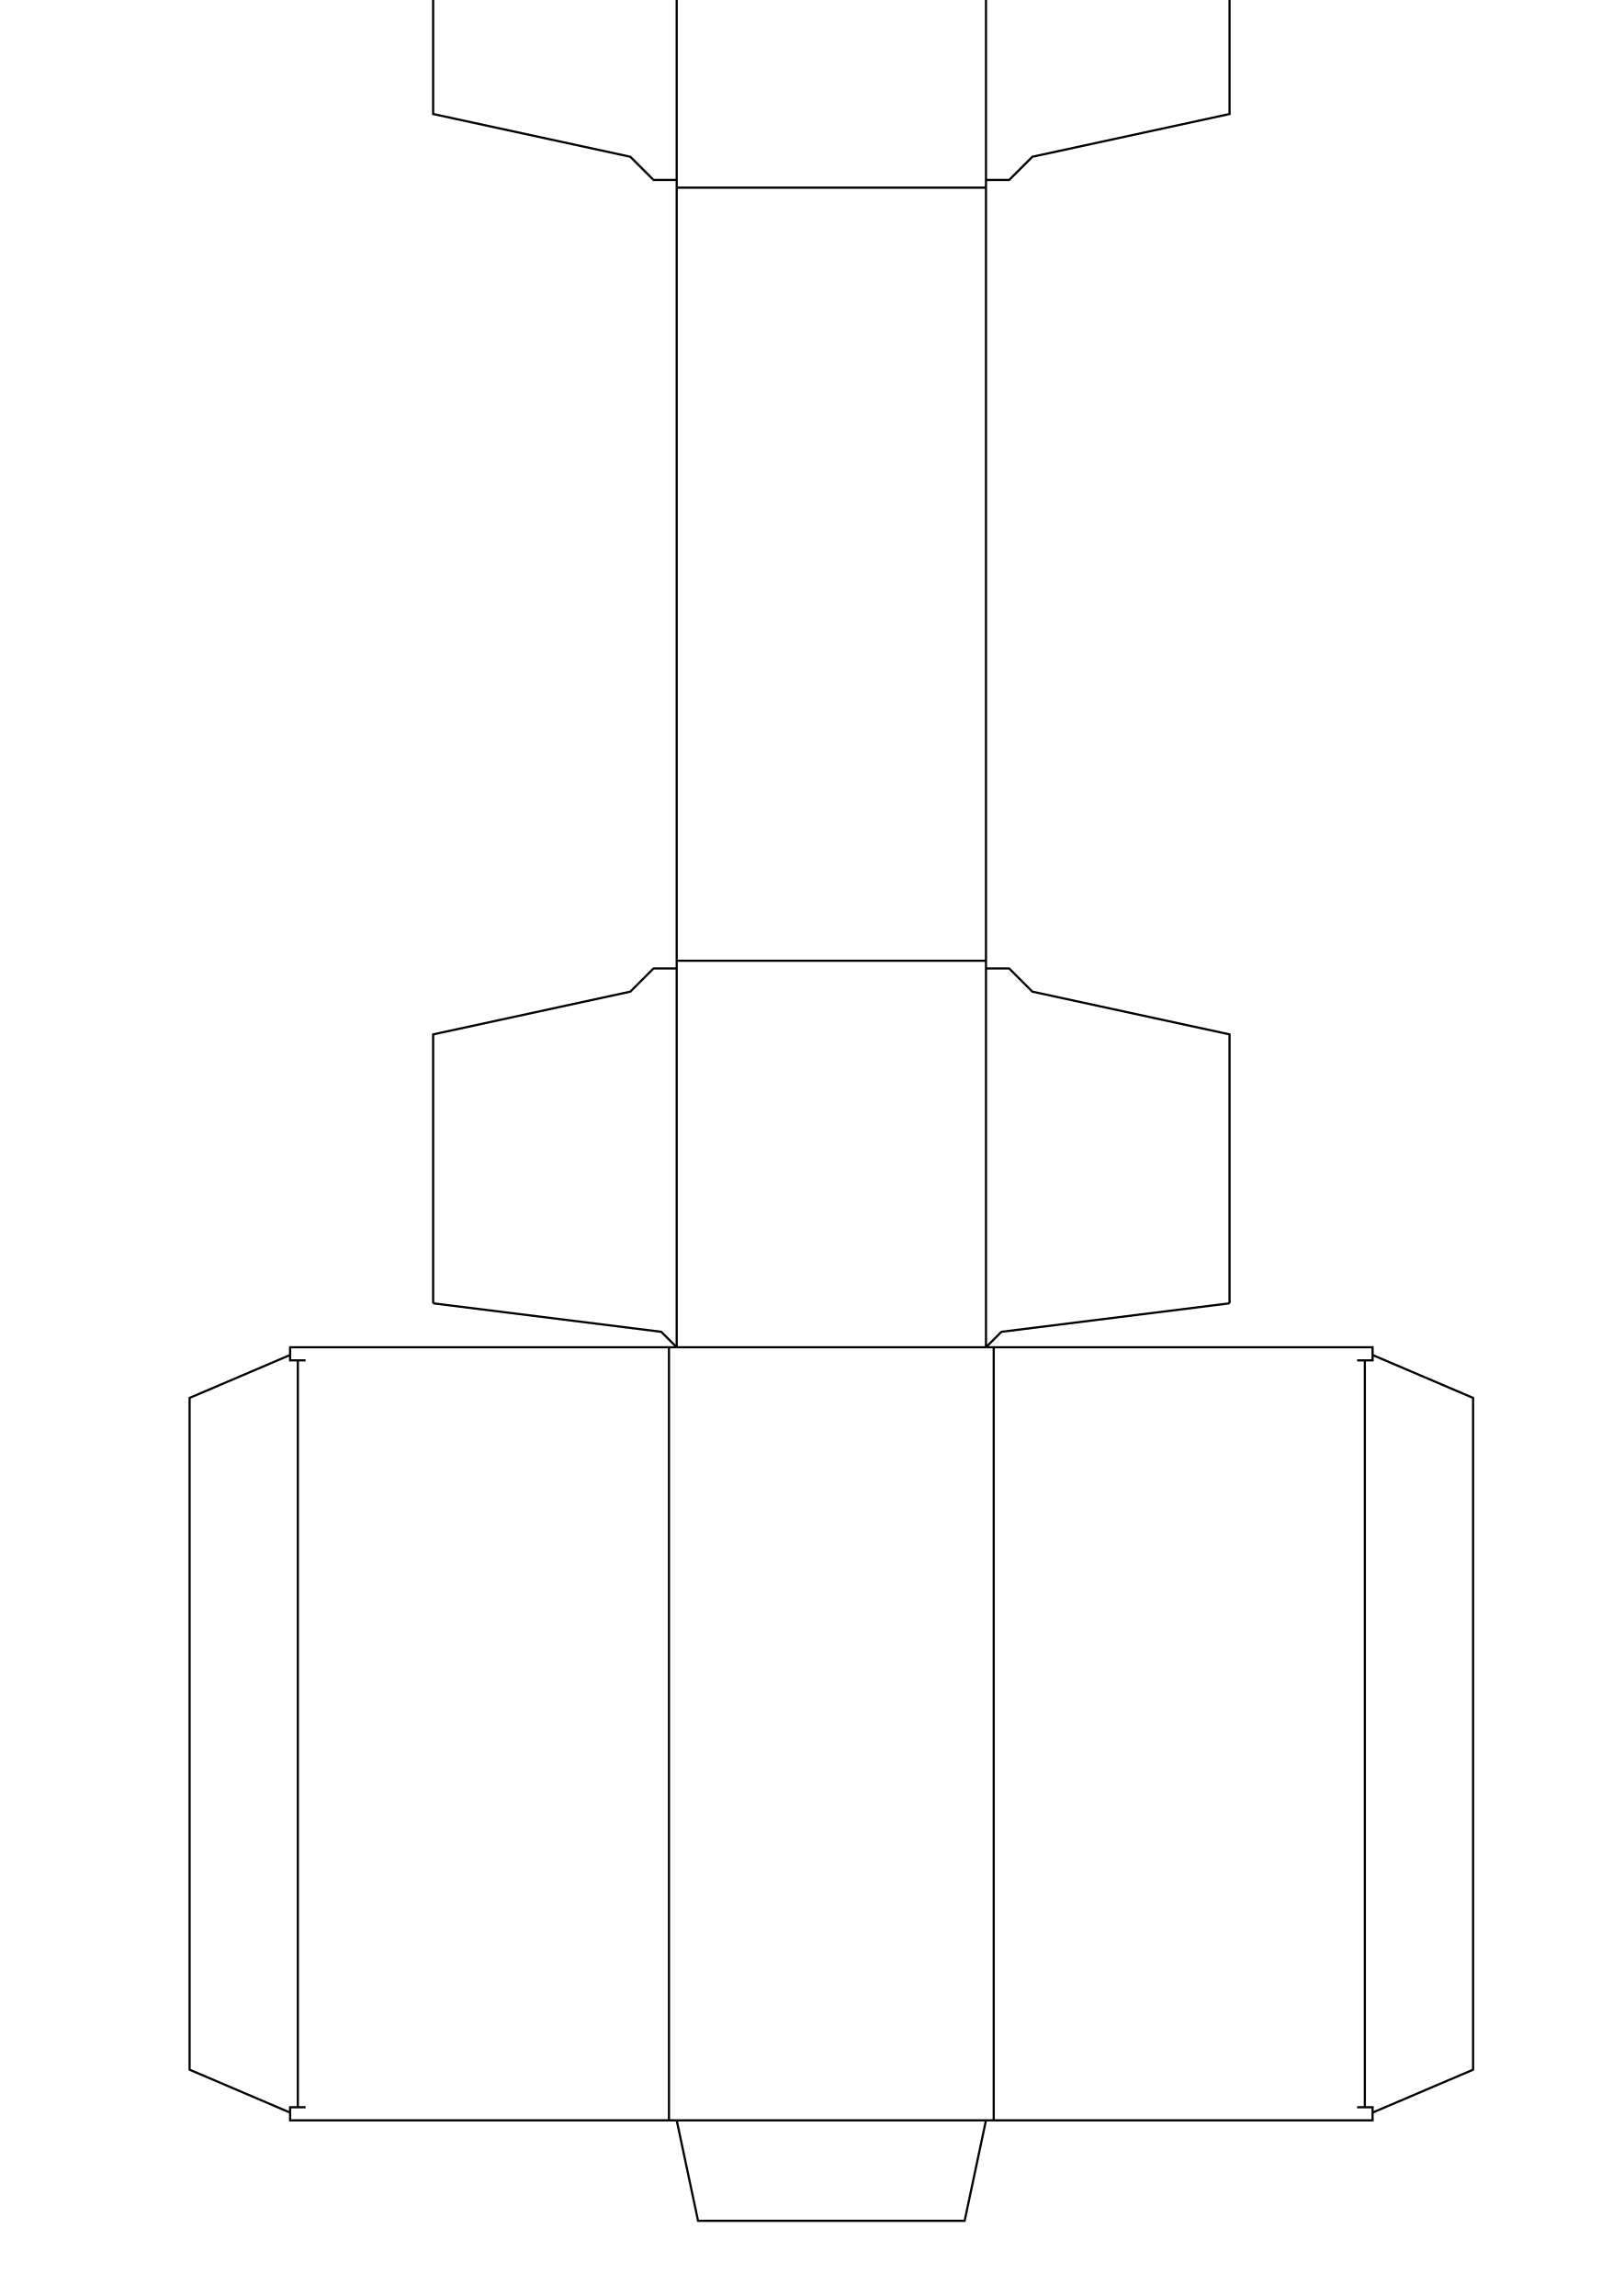
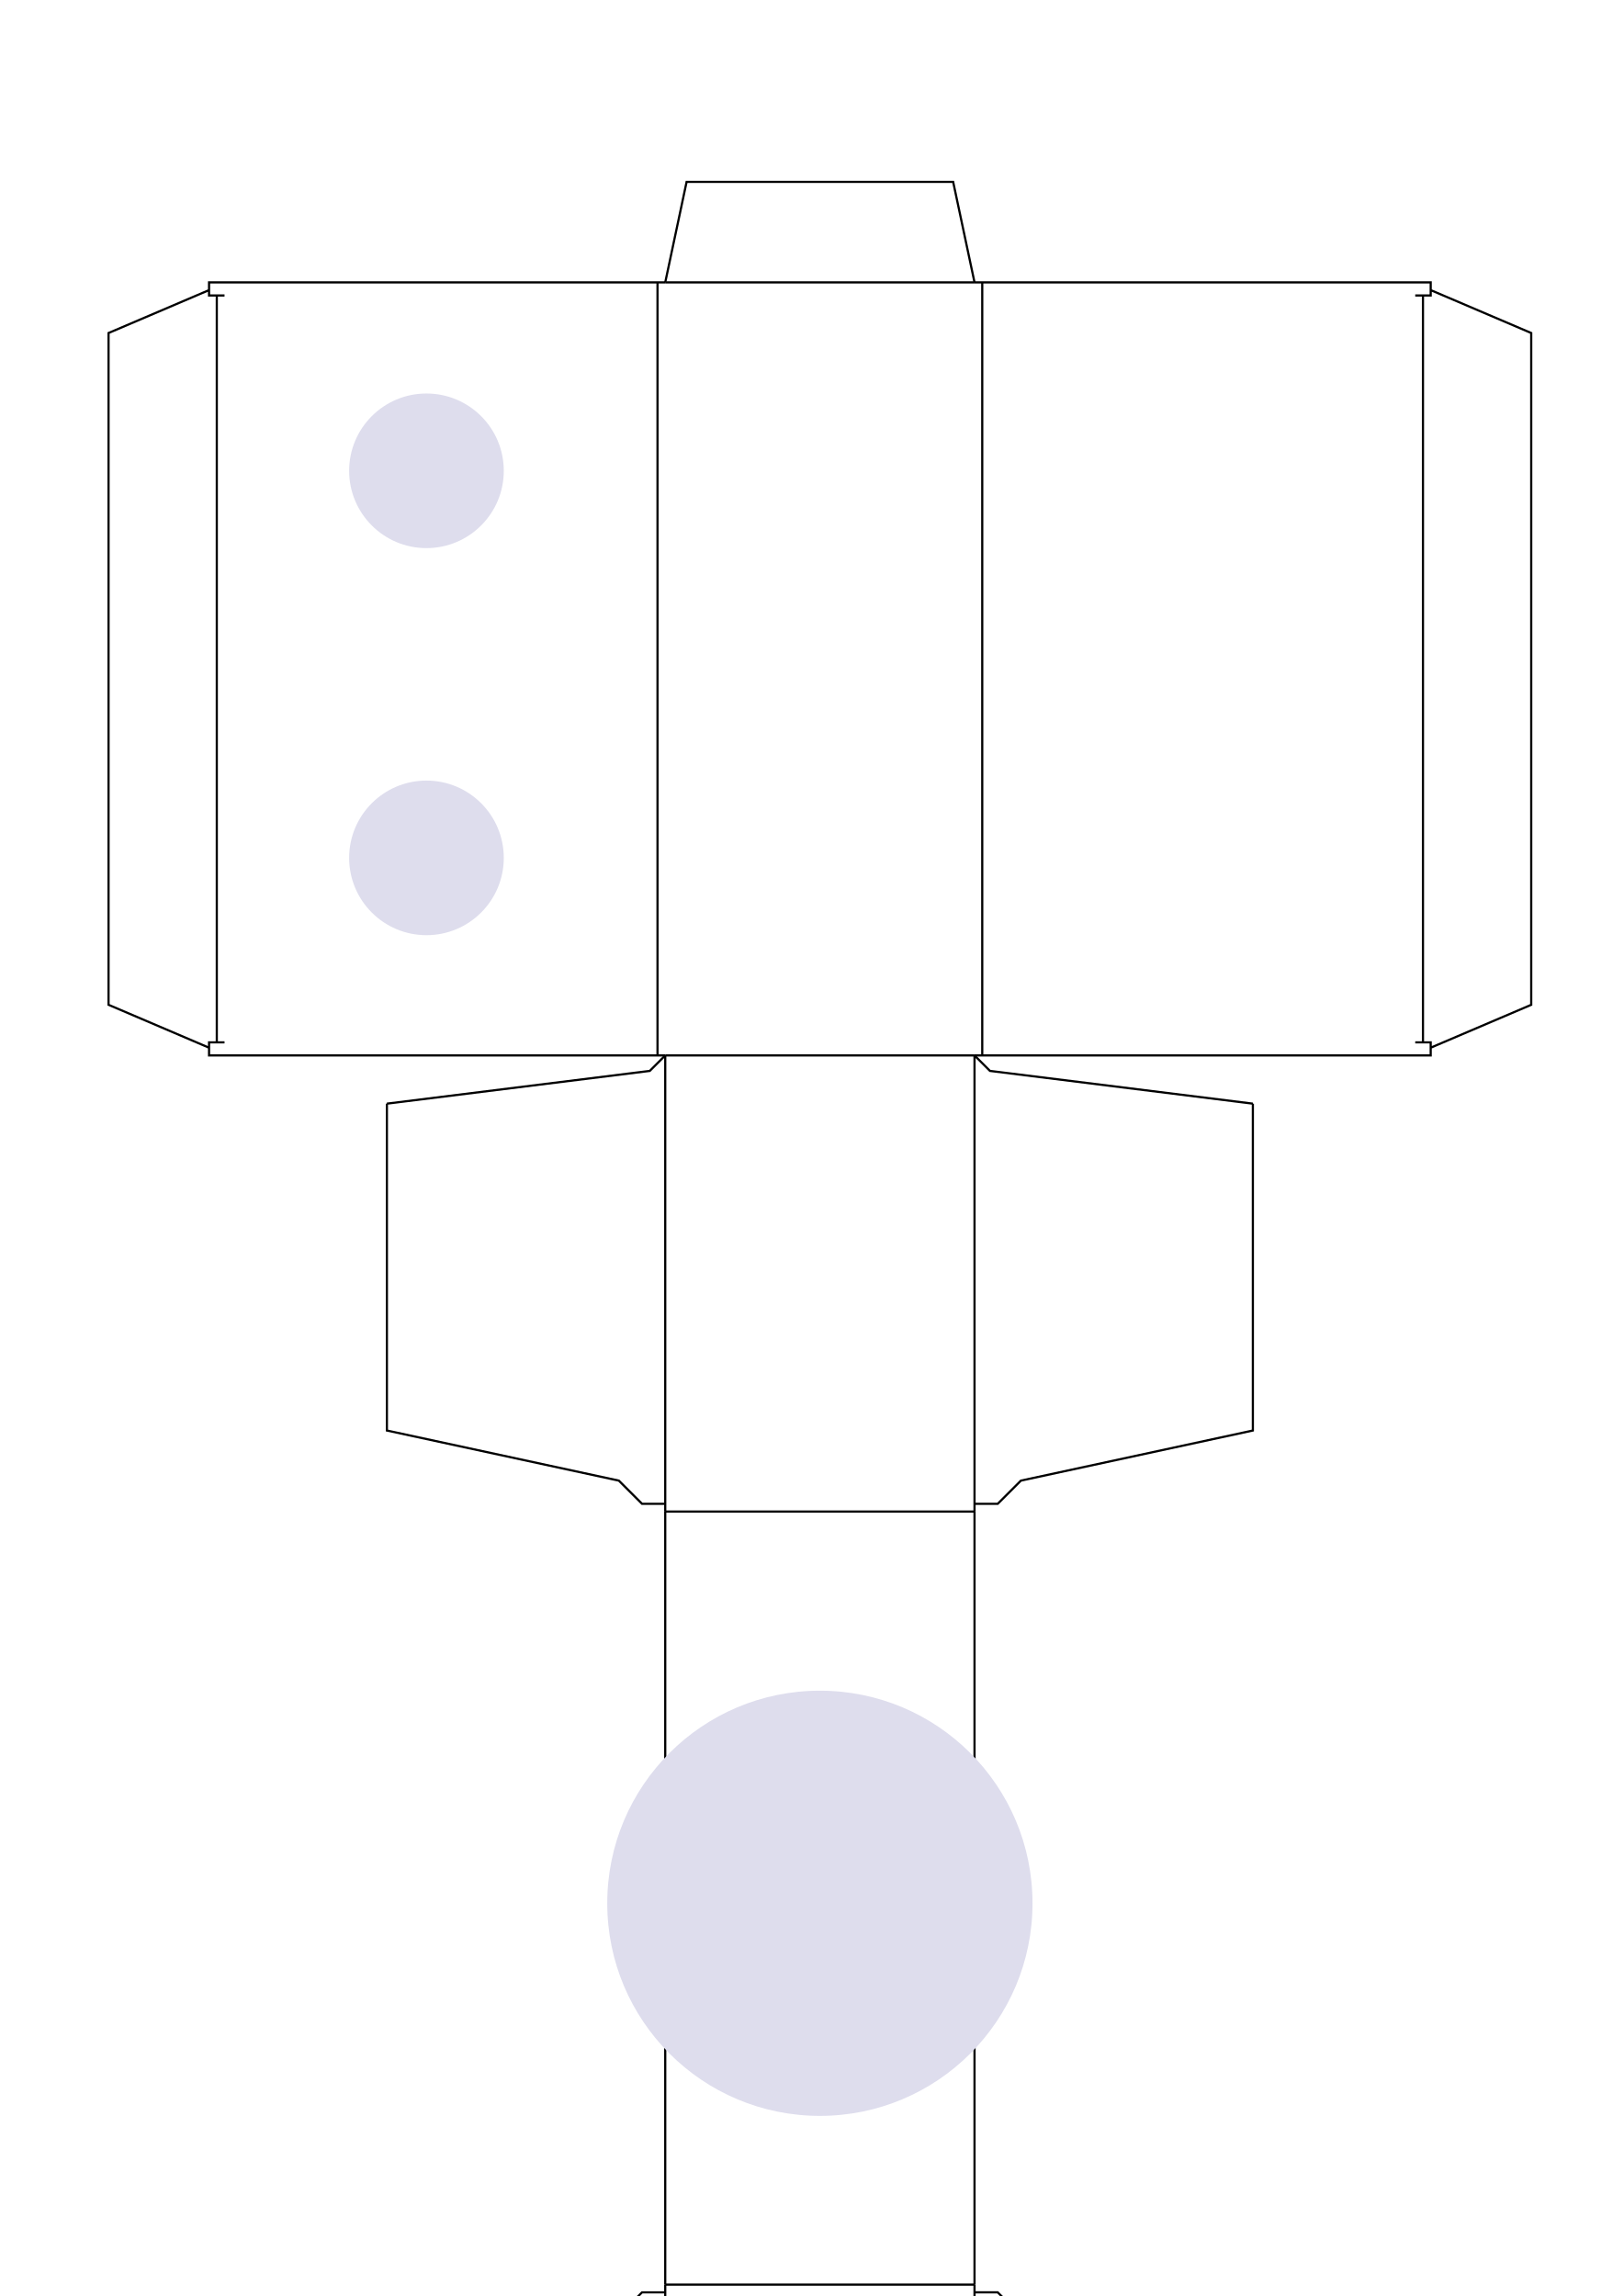
- <svg xmlns="http://www.w3.org/2000/svg" width="210mm" height="297mm" viewBox="0 0 744.094 1052.362" id="svg3543" version="1.1">
-   <defs id="defs3545" />
+ <svg xmlns="http://www.w3.org/2000/svg" width="210mm" height="297mm" viewBox="0 0 744.094 1052.362" id="svg4349" version="1.1">
+   <defs id="defs4351" />
  <g id="layer1">
-     <g id="box" transform="matrix(0,-1,1,0,310.1125,971.8447)">
+     <g id="box" transform="matrix(0,1,-1,0,446.5917,129.4263)">
      <path style="fill:none;stroke:#000000" id="box-sideglueflap" d="m 0,0 -46.063,9.788 0,122.157 L 0,141.732 M 0,0 Z" />
-       <path style="fill:none;stroke:#000000" id="box-body" d="M 0,0 0,141.732 M 354.331,0 l 0,141.732 M 531.496,0 l 0,141.732 M 885.827,0 l 0,141.732 M 1059.449,0 l 0,141.732 M 0,0 Z" />
-       <path style="fill:none;stroke:#000000" id="box-bothead" d="m 0,141.732 0,177.165 6,0 0,-7.087 m 0,3.543 342.331,0 m 0,-3.543 0,7.087 6,0 0,-177.165 M 0,141.732 m 0,177.165 m 3.543,0 19.665,46.063 307.914,0 19.665,-46.063 M 0,145.276 l 354.331,0 z" />
-       <path style="fill:none;stroke:#000000" id="box-botcut" d="m 531.496,141.732 354.331,0 M 0,0 Z" />
-       <path style="fill:none;stroke:#000000" id="box-tophead" d="m 0,0 0,-177.165 6,0 0,7.087 m 0,-3.543 342.331,0 m 0,3.543 0,-7.087 6,0 0,177.165 M 0,0 m 0,-177.165 m 3.543,0 19.665,-46.063 307.914,0 19.665,46.063 M 0,-3.543 l 354.331,0 z" />
-       <path style="fill:none;stroke:#000000" id="box-topcut" d="M 531.496,0 885.827,0 M 0,0 Z" />
-       <path style="fill:none;stroke:#000000" id="box-topglueflap" d="m 354.331,0 0,0 7.087,-7.087 13.052,-104.528 M 531.496,0 l -3.543,0 0,-10.63 -10.63,-10.63 -19.582,-90.354 -123.272,0 M 354.331,0 527.953,0 m 531.496,0 0,0 -7.087,-7.087 -13.052,-104.528 M 885.827,0 l 3.543,0 0,-10.63 L 900,-21.26 l 19.582,-90.354 119.728,0 M 889.37,0 1059.449,0 Z" />
-       <path style="fill:none;stroke:#000000" id="box-botglueflap" d="m 354.331,141.732 0,0 7.087,7.087 13.052,104.528 m 157.027,-111.614 -3.543,0 0,10.63 -10.63,10.63 -19.582,90.354 -123.272,0 m -20.139,-111.614 173.622,0 m 531.496,0 0,0 -7.087,7.087 -13.052,104.528 m -153.484,-111.614 3.543,0 0,10.63 10.63,10.63 19.582,90.354 119.728,0 m -149.94,-111.614 170.079,0 z" />
+       <path style="fill:none;stroke:#000000" id="box-body" d="M 0,0 0,141.732 M 354.331,0 l 0,141.732 M 563.386,0 l 0,141.732 M 917.717,0 l 0,141.732 M 1123.228,0 l 0,141.732 M 0,0 Z" />
+       <path style="fill:none;stroke:#000000" id="box-bothead" d="m 0,141.732 0,209.055 6,0 0,-7.087 m 0,3.543 342.331,0 m 0,-3.543 0,7.087 6,0 0,-209.055 M 0,141.732 M 0,350.787 m 3.543,0 19.665,46.063 307.914,0 19.665,-46.063 M 0,145.276 l 354.331,0 z" />
+       <path style="fill:none;stroke:#000000" id="box-botcut" d="m 563.386,141.732 354.331,0 M 0,0 Z" />
+       <path style="fill:none;stroke:#000000" id="box-tophead" d="m 0,0 0,-209.055 6,0 0,7.087 m 0,-3.543 342.331,0 m 0,3.543 0,-7.087 6,0 0,209.055 M 0,0 m 0,-209.055 m 3.543,0 19.665,-46.063 307.914,0 19.665,46.063 M 0,-3.543 l 354.331,0 z" />
+       <path style="fill:none;stroke:#000000" id="box-topcut" d="M 563.386,0 917.717,0 M 0,0 Z" />
+       <path style="fill:none;stroke:#000000" id="box-topglueflap" d="m 354.331,0 0,0 7.087,-7.087 15.01,-120.472 M 563.386,0 l -3.543,0 0,-10.63 -10.63,-10.63 -22.971,-106.299 -149.814,0 M 354.331,0 559.843,0 m 563.386,0 0,0 -7.087,-7.087 L 1101.132,-127.559 M 917.717,0 l 3.543,0 0,-10.63 10.63,-10.63 22.971,-106.299 146.271,0 M 921.26,0 1123.228,0 Z" />
+       <path style="fill:none;stroke:#000000" id="box-botglueflap" d="m 354.331,141.732 0,0 7.087,7.087 15.01,120.472 m 186.959,-127.559 -3.543,0 0,10.63 -10.63,10.63 -22.971,106.299 -149.814,0 m -22.096,-127.559 205.512,0 m 563.386,0 0,0 -7.087,7.087 -15.01,120.472 m -183.415,-127.559 3.543,0 0,10.63 10.63,10.63 22.971,106.299 146.271,0 m -179.872,-127.559 201.968,0 z" />
    </g>
+     <circle style="fill:#dedded;fill-opacity:1" id="path4495" cx="195.433" cy="215.794" r="35.433" />
+     <circle r="35.433" cy="393.208" cx="195.433" id="circle4497" style="fill:#dedded;fill-opacity:1" />
+     <circle cy="872.362" cx="375.726" id="circle4499" style="fill:#dedded;fill-opacity:1" r="97.441" />
  </g>
</svg>
